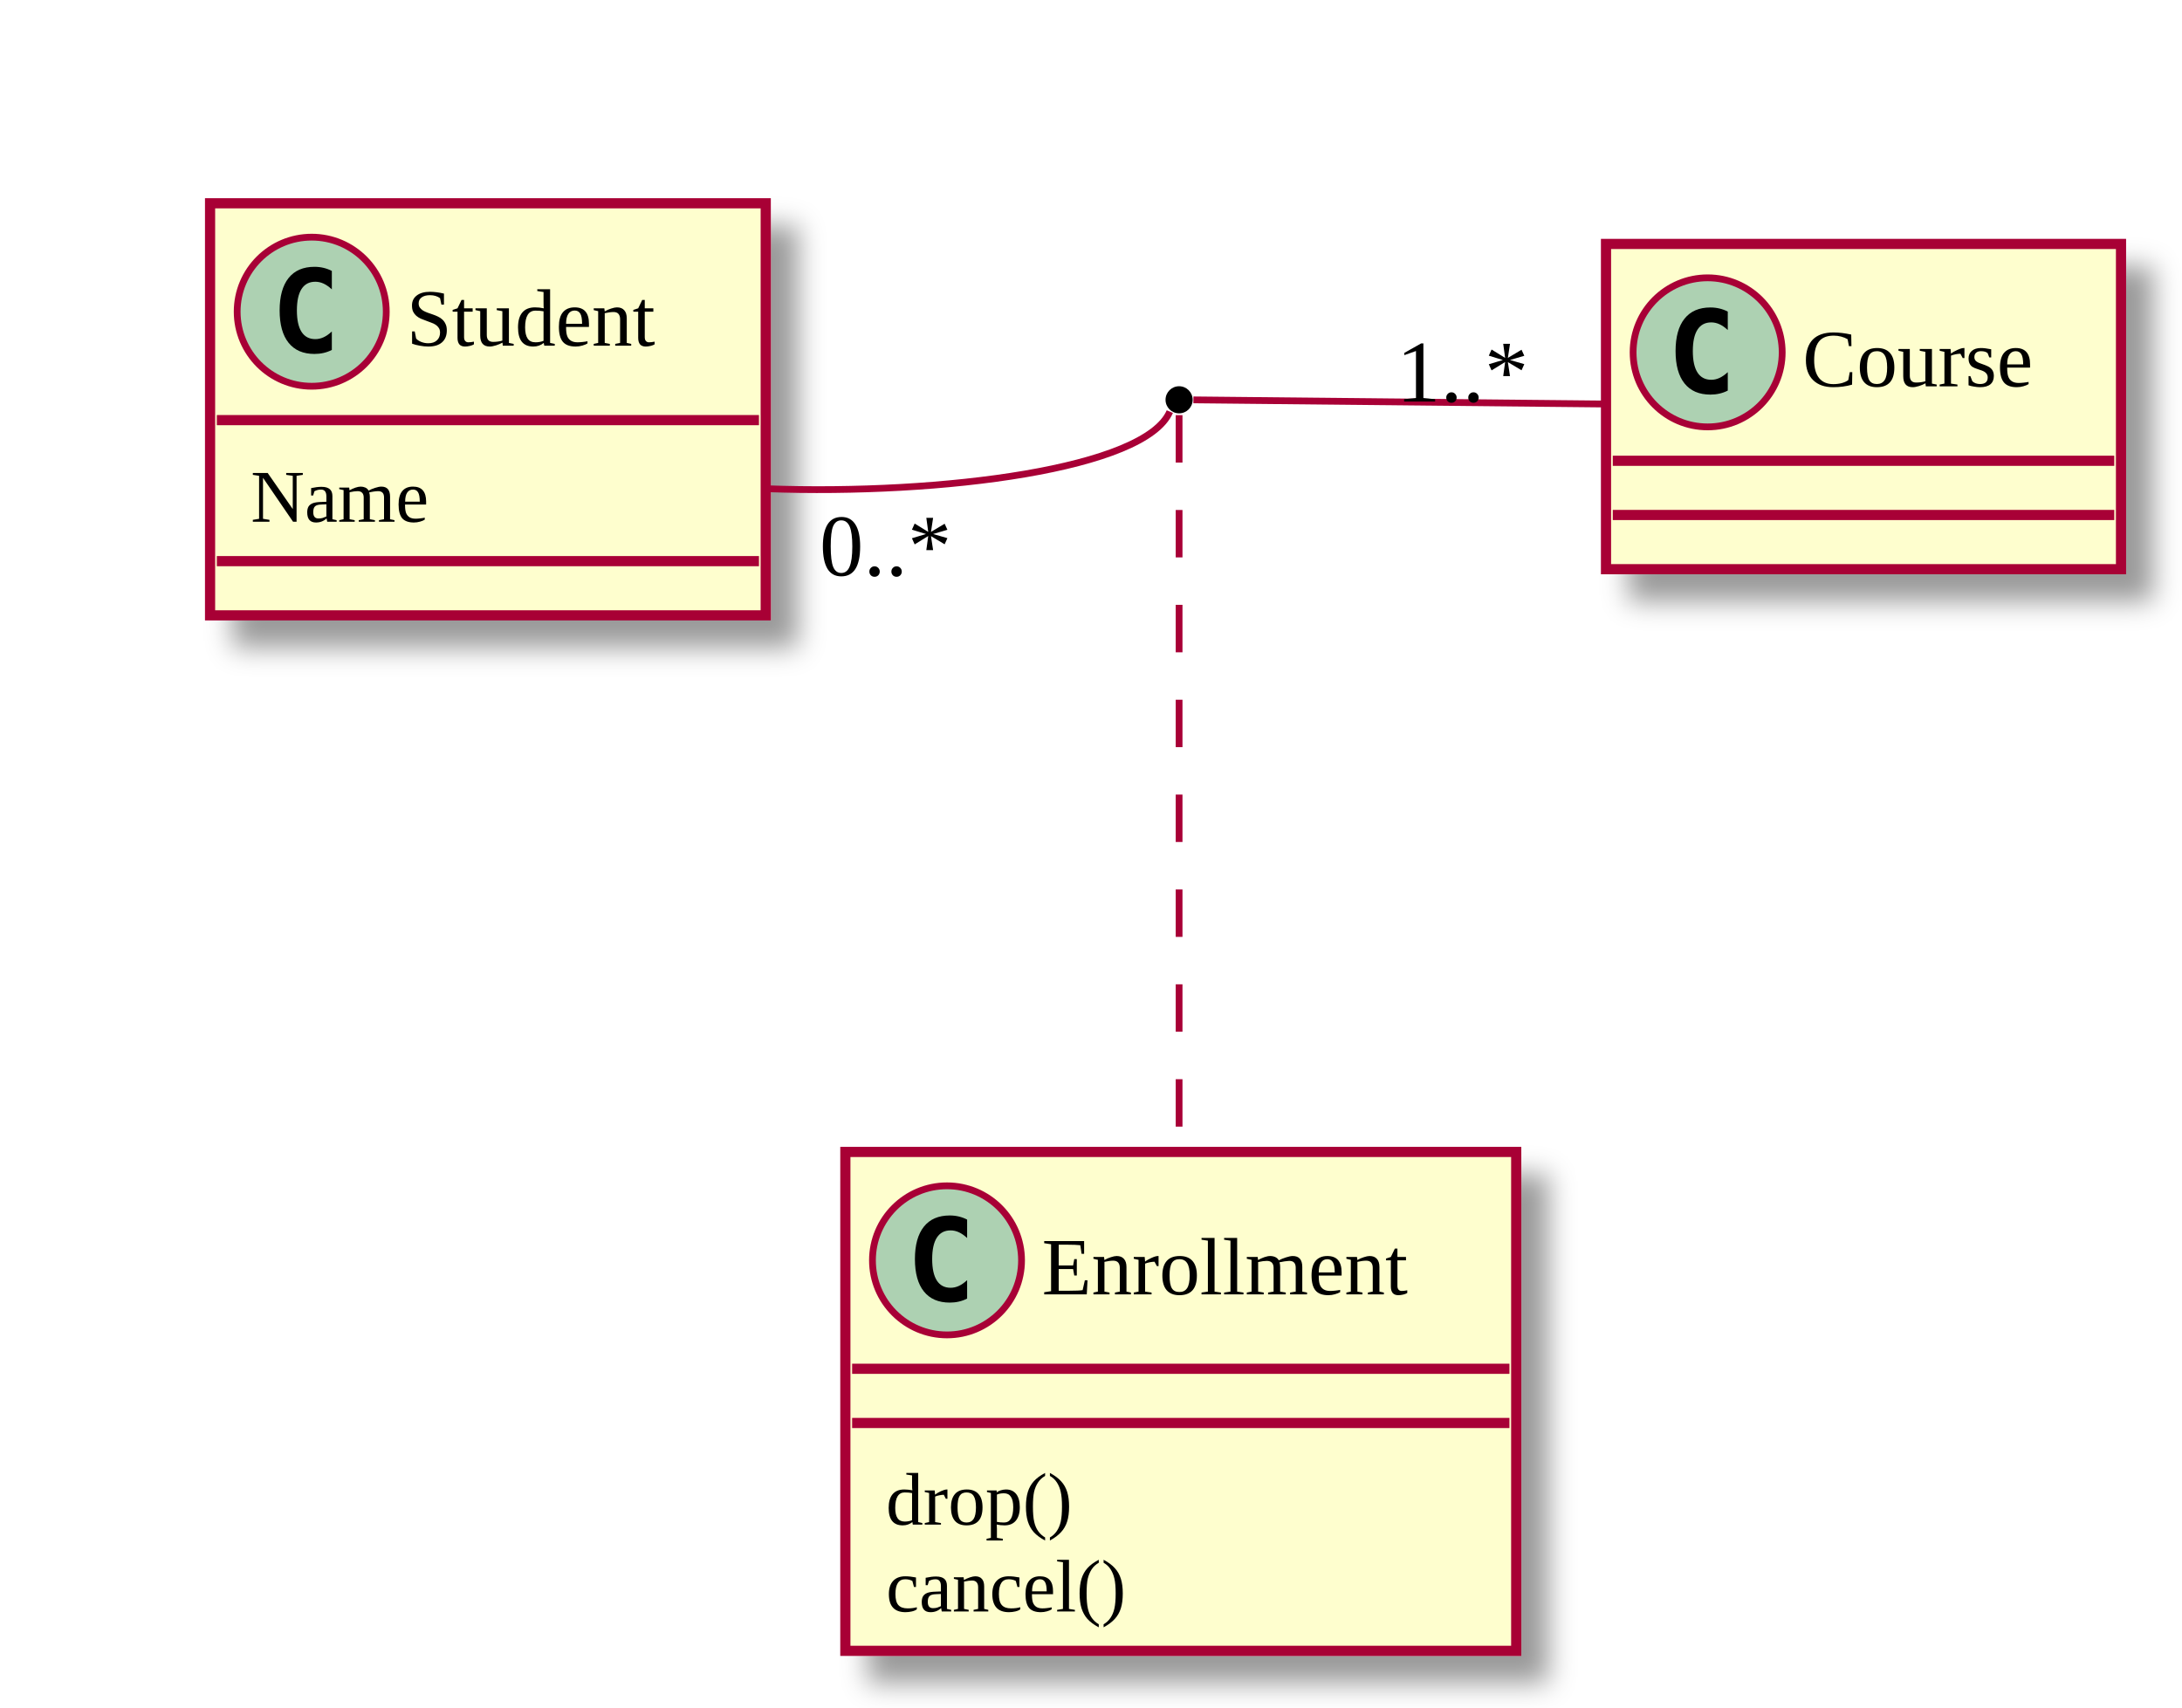
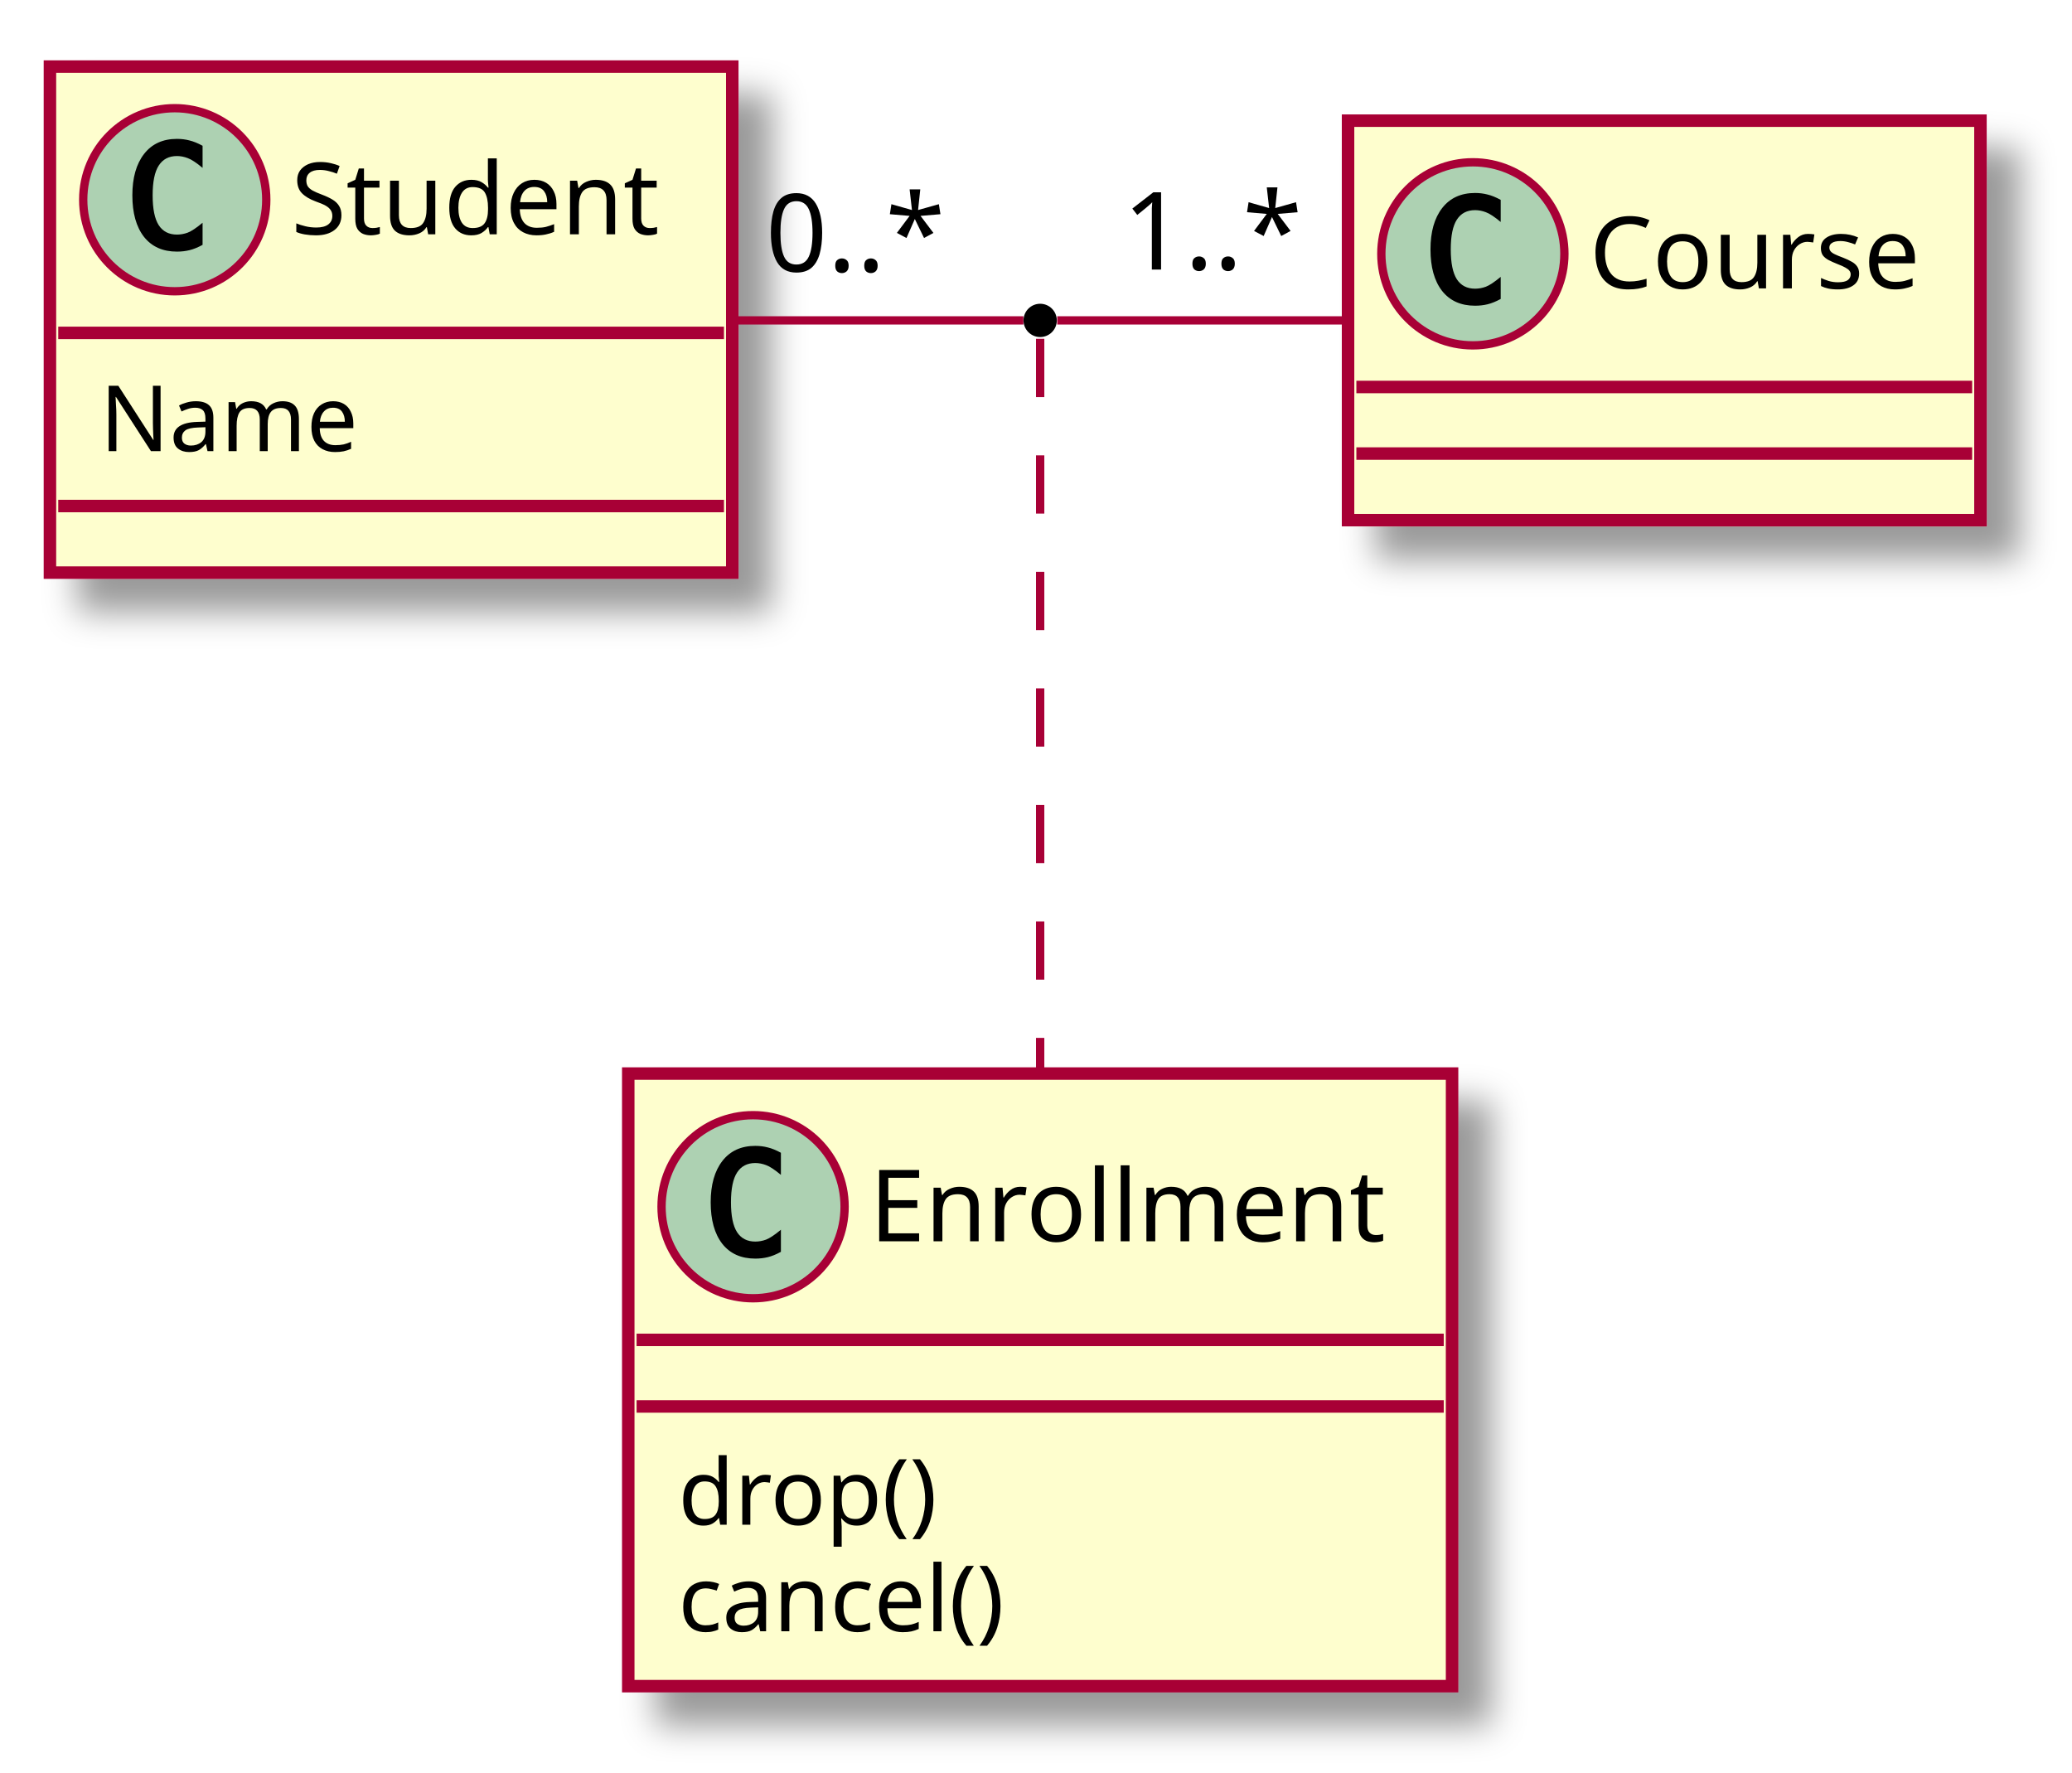
- <svg xmlns="http://www.w3.org/2000/svg" height="252pt" style="width:322px;height:252px;" version="1.1" viewBox="0 0 322 252" width="322pt">
+ <svg xmlns="http://www.w3.org/2000/svg" contentScriptType="application/ecmascript" contentStyleType="text/css" height="213px" preserveAspectRatio="none" style="width:249px;height:213px;" version="1.1" viewBox="0 0 249 213" width="249px" zoomAndPan="magnify">
  <defs>
-     <filter height="300%" id="f1" width="300%" x="-1" y="-1">
-       <feGaussianBlur result="blurOut" stdDeviation="2" />
+     <filter height="300%" id="fptv8mkga00vk" width="300%" x="-1" y="-1">
+       <feGaussianBlur result="blurOut" stdDeviation="2.0" />
      <feColorMatrix in="blurOut" result="blurOut2" type="matrix" values="0 0 0 0 0 0 0 0 0 0 0 0 0 0 0 0 0 0 .4 0" />
-       <feOffset dx="4" dy="4" in="blurOut2" result="blurOut3" />
+       <feOffset dx="4.0" dy="4.0" in="blurOut2" result="blurOut3" />
      <feBlend in="SourceGraphic" in2="blurOut3" mode="normal" />
    </filter>
  </defs>
  <g>
-     <rect fill="#FEFECE" filter="url(#f1)" height="60.812" style="stroke: #A80036; stroke-width: 1.5;" width="82" x="31" y="30" />
-     <ellipse cx="46" cy="46" fill="#ADD1B2" rx="11" ry="11" style="stroke: #A80036; stroke-width: 1.0;" />
-     <path d="M48.969,51.641 Q48.391,51.938 47.75,52.086 Q47.109,52.234 46.406,52.234 Q43.906,52.234 42.586,50.586 Q41.266,48.938 41.266,45.812 Q41.266,42.688 42.586,41.031 Q43.906,39.375 46.406,39.375 Q47.109,39.375 47.758,39.531 Q48.406,39.688 48.969,39.984 L48.969,42.703 Q48.344,42.125 47.75,41.852 Q47.156,41.578 46.531,41.578 Q45.188,41.578 44.5,42.648 Q43.812,43.719 43.812,45.812 Q43.812,47.906 44.5,48.977 Q45.188,50.047 46.531,50.047 Q47.156,50.047 47.75,49.773 Q48.344,49.5 48.969,48.922 L48.969,51.641 Z " />
-     <text fill="#000000" font-size="12" lengthAdjust="spacingAndGlyphs" textLength="50" x="60" y="51.016">Student</text>
-     <line style="stroke: #A80036; stroke-width: 1.5;" x1="32" x2="112" y1="62" y2="62" />
-     <text fill="#000000" font-size="11" lengthAdjust="spacingAndGlyphs" textLength="33" x="37" y="77">Name</text>
-     <line style="stroke: #A80036; stroke-width: 1.5;" x1="32" x2="112" y1="82.812" y2="82.812" />
-     <rect fill="#FEFECE" filter="url(#f1)" height="48" style="stroke: #A80036; stroke-width: 1.5;" width="76" x="237" y="36" />
-     <ellipse cx="252" cy="52" fill="#ADD1B2" rx="11" ry="11" style="stroke: #A80036; stroke-width: 1.0;" />
-     <path d="M254.969,57.641 Q254.391,57.938 253.75,58.086 Q253.109,58.234 252.406,58.234 Q249.906,58.234 248.586,56.586 Q247.266,54.938 247.266,51.812 Q247.266,48.688 248.586,47.031 Q249.906,45.375 252.406,45.375 Q253.109,45.375 253.758,45.531 Q254.406,45.688 254.969,45.984 L254.969,48.703 Q254.344,48.125 253.75,47.852 Q253.156,47.578 252.531,47.578 Q251.188,47.578 250.5,48.648 Q249.812,49.719 249.812,51.812 Q249.812,53.906 250.5,54.977 Q251.188,56.047 252.531,56.047 Q253.156,56.047 253.75,55.773 Q254.344,55.5 254.969,54.922 L254.969,57.641 Z " />
-     <text fill="#000000" font-size="12" lengthAdjust="spacingAndGlyphs" textLength="44" x="266" y="57.016">Course</text>
-     <line style="stroke: #A80036; stroke-width: 1.5;" x1="238" x2="312" y1="68" y2="68" />
-     <line style="stroke: #A80036; stroke-width: 1.5;" x1="238" x2="312" y1="76" y2="76" />
-     <rect fill="#FEFECE" filter="url(#f1)" height="73.625" style="stroke: #A80036; stroke-width: 1.5;" width="99" x="124.75" y="170" />
-     <ellipse cx="139.75" cy="186" fill="#ADD1B2" rx="11" ry="11" style="stroke: #A80036; stroke-width: 1.0;" />
-     <path d="M142.719,191.641 Q142.141,191.938 141.5,192.086 Q140.859,192.234 140.156,192.234 Q137.656,192.234 136.336,190.586 Q135.016,188.938 135.016,185.812 Q135.016,182.688 136.336,181.031 Q137.656,179.375 140.156,179.375 Q140.859,179.375 141.508,179.531 Q142.156,179.688 142.719,179.984 L142.719,182.703 Q142.094,182.125 141.5,181.852 Q140.906,181.578 140.281,181.578 Q138.938,181.578 138.25,182.648 Q137.562,183.719 137.562,185.812 Q137.562,187.906 138.25,188.977 Q138.938,190.047 140.281,190.047 Q140.906,190.047 141.5,189.773 Q142.094,189.5 142.719,188.922 L142.719,191.641 Z " />
-     <text fill="#000000" font-size="12" lengthAdjust="spacingAndGlyphs" textLength="67" x="153.75" y="191.016">Enrollment</text>
-     <line style="stroke: #A80036; stroke-width: 1.5;" x1="125.75" x2="222.75" y1="202" y2="202" />
-     <line style="stroke: #A80036; stroke-width: 1.5;" x1="125.75" x2="222.75" y1="210" y2="210" />
-     <text fill="#000000" font-size="11" lengthAdjust="spacingAndGlyphs" textLength="34" x="130.75" y="225">drop()</text>
-     <text fill="#000000" font-size="11" lengthAdjust="spacingAndGlyphs" textLength="44" x="130.75" y="237.812">cancel()</text>
-     <ellipse cx="174" cy="59" fill="#000000" rx="2" ry="2" style="stroke: none; stroke-width: 1.0;" />
-     <path d="M113.098,72.124 C139.18,73.062 169.006,69.169 172.633,60.745 " fill="none" style="stroke: #A80036; stroke-width: 1.0;" />
-     <text fill="#000000" font-size="13" lengthAdjust="spacingAndGlyphs" textLength="23" x="120.933" y="84.934">0..*</text>
-     <path d="M176.112,59.011 C182.166,59.072 211.811,59.372 236.907,59.625 " fill="none" style="stroke: #A80036; stroke-width: 1.0;" />
-     <text fill="#000000" font-size="13" lengthAdjust="spacingAndGlyphs" textLength="23" x="206.067" y="59.252">1..*</text>
-     <path d="M174,61.262 C174,70.627 174,130.034 174,169.769 " fill="none" style="stroke: #A80036; stroke-width: 1.0; stroke-dasharray: 7.0,7.0;" />
+     <rect fill="#FEFECE" filter="url(#fptv8mkga00vk)" height="60.805" id="Student" style="stroke: #A80036; stroke-width: 1.5;" width="82" x="6" y="8" />
+     <ellipse cx="21" cy="24" fill="#ADD1B2" rx="11" ry="11" style="stroke: #A80036; stroke-width: 1.0;" />
+     <path d="M24.344,29.422 Q23.484,29.891 22.766,30.062 Q22.062,30.234 21.266,30.234 Q18.703,30.234 17.297,28.453 Q15.906,26.656 15.906,23.469 Q15.906,20.312 17.312,18.5 Q18.719,16.688 21.266,16.688 Q22.062,16.688 22.766,16.875 Q23.484,17.047 24.344,17.516 L24.344,20.172 Q23.219,19.234 22.562,19 Q21.906,18.75 21.266,18.75 Q19.812,18.75 19.078,19.891 Q18.344,21.016 18.344,23.469 Q18.344,25.922 19.078,27.062 Q19.812,28.188 21.266,28.188 Q21.922,28.188 22.562,27.953 Q23.219,27.703 24.344,26.766 L24.344,29.422 Z " />
+     <text fill="#000000" font-family="sans-serif" font-size="12" lengthAdjust="spacingAndGlyphs" textLength="50" x="35" y="28.154">Student</text>
+     <line style="stroke: #A80036; stroke-width: 1.5;" x1="7" x2="87" y1="40" y2="40" />
+     <text fill="#000000" font-family="sans-serif" font-size="11" lengthAdjust="spacingAndGlyphs" textLength="33" x="12" y="54.21">Name</text>
+     <line style="stroke: #A80036; stroke-width: 1.5;" x1="7" x2="87" y1="60.805" y2="60.805" />
+     <rect fill="#FEFECE" filter="url(#fptv8mkga00vk)" height="48" id="Course" style="stroke: #A80036; stroke-width: 1.5;" width="76" x="162" y="14.5" />
+     <ellipse cx="177" cy="30.5" fill="#ADD1B2" rx="11" ry="11" style="stroke: #A80036; stroke-width: 1.0;" />
+     <path d="M180.344,35.922 Q179.484,36.391 178.766,36.562 Q178.062,36.734 177.266,36.734 Q174.703,36.734 173.297,34.953 Q171.906,33.156 171.906,29.969 Q171.906,26.812 173.312,25 Q174.719,23.188 177.266,23.188 Q178.062,23.188 178.766,23.375 Q179.484,23.547 180.344,24.016 L180.344,26.672 Q179.219,25.734 178.562,25.5 Q177.906,25.25 177.266,25.25 Q175.812,25.25 175.078,26.391 Q174.344,27.516 174.344,29.969 Q174.344,32.422 175.078,33.562 Q175.812,34.688 177.266,34.688 Q177.922,34.688 178.562,34.453 Q179.219,34.203 180.344,33.266 L180.344,35.922 Z " />
+     <text fill="#000000" font-family="sans-serif" font-size="12" lengthAdjust="spacingAndGlyphs" textLength="44" x="191" y="34.654">Course</text>
+     <line style="stroke: #A80036; stroke-width: 1.5;" x1="163" x2="237" y1="46.5" y2="46.5" />
+     <line style="stroke: #A80036; stroke-width: 1.5;" x1="163" x2="237" y1="54.5" y2="54.5" />
+     <rect fill="#FEFECE" filter="url(#fptv8mkga00vk)" height="73.609" id="Enrollment" style="stroke: #A80036; stroke-width: 1.5;" width="99" x="75.5" y="129" />
+     <ellipse cx="90.5" cy="145" fill="#ADD1B2" rx="11" ry="11" style="stroke: #A80036; stroke-width: 1.0;" />
+     <path d="M93.844,150.422 Q92.984,150.891 92.266,151.062 Q91.562,151.234 90.766,151.234 Q88.203,151.234 86.797,149.453 Q85.406,147.656 85.406,144.469 Q85.406,141.312 86.812,139.5 Q88.219,137.688 90.766,137.688 Q91.562,137.688 92.266,137.875 Q92.984,138.047 93.844,138.516 L93.844,141.172 Q92.719,140.234 92.062,140 Q91.406,139.75 90.766,139.75 Q89.312,139.75 88.578,140.891 Q87.844,142.016 87.844,144.469 Q87.844,146.922 88.578,148.062 Q89.312,149.188 90.766,149.188 Q91.422,149.188 92.062,148.953 Q92.719,148.703 93.844,147.766 L93.844,150.422 Z " />
+     <text fill="#000000" font-family="sans-serif" font-size="12" lengthAdjust="spacingAndGlyphs" textLength="67" x="104.5" y="149.154">Enrollment</text>
+     <line style="stroke: #A80036; stroke-width: 1.5;" x1="76.5" x2="173.5" y1="161" y2="161" />
+     <line style="stroke: #A80036; stroke-width: 1.5;" x1="76.5" x2="173.5" y1="169" y2="169" />
+     <text fill="#000000" font-family="sans-serif" font-size="11" lengthAdjust="spacingAndGlyphs" textLength="34" x="81.5" y="183.21">drop()</text>
+     <text fill="#000000" font-family="sans-serif" font-size="11" lengthAdjust="spacingAndGlyphs" textLength="44" x="81.5" y="196.015">cancel()</text>
+     <ellipse cx="125" cy="38.5" fill="#000000" rx="2" ry="2" style="stroke: none; stroke-width: 1.0;" />
+     <path d="M88.133,38.5 C99.75,38.5 111.367,38.5 122.984,38.5 " fill="none" id="Student-apoint6" style="stroke: #A80036; stroke-width: 1.0;" />
+     <text fill="#000000" font-family="sans-serif" font-size="13" lengthAdjust="spacingAndGlyphs" textLength="23" x="92.005" y="32.628">0..*</text>
+     <path d="M127.051,38.5 C138.639,38.5 150.227,38.5 161.816,38.5 " fill="none" id="apoint6-Course" style="stroke: #A80036; stroke-width: 1.0;" />
+     <text fill="#000000" font-family="sans-serif" font-size="13" lengthAdjust="spacingAndGlyphs" textLength="23" x="134.92" y="32.389">1..*</text>
+     <path d="M125,40.713 C125,51.096 125,95.866 125,128.94 " fill="none" id="apoint6-Enrollment" style="stroke: #A80036; stroke-width: 1.0; stroke-dasharray: 7.0,7.0;" />
  </g>
</svg>
